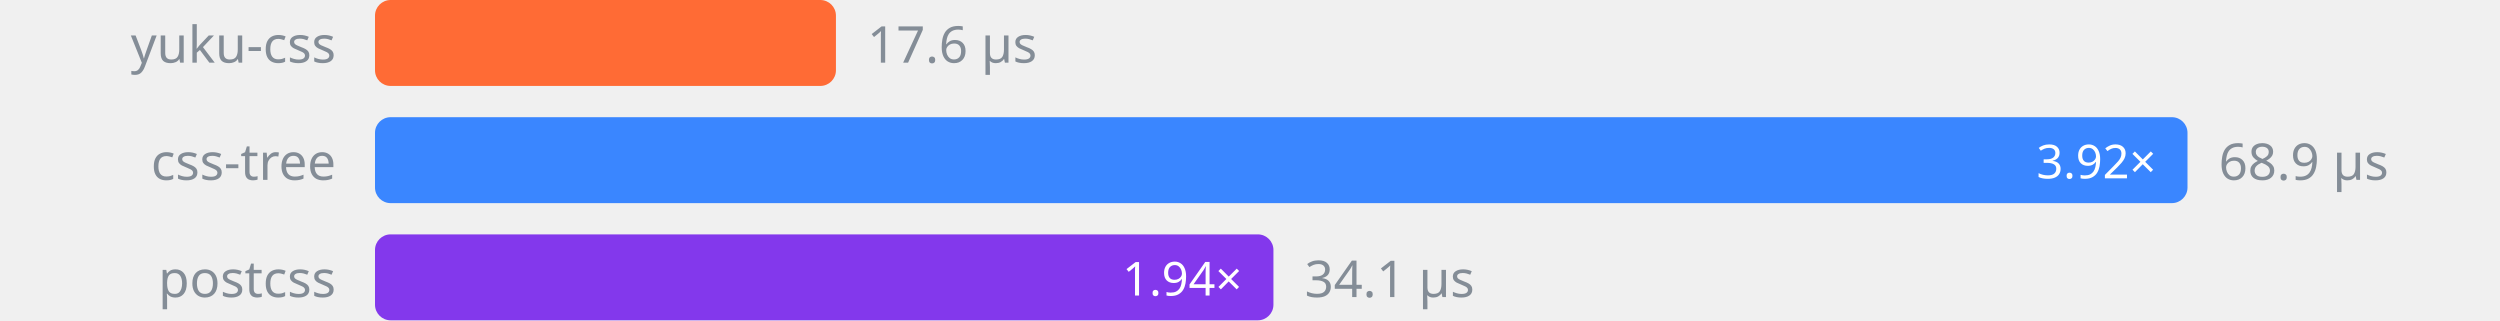
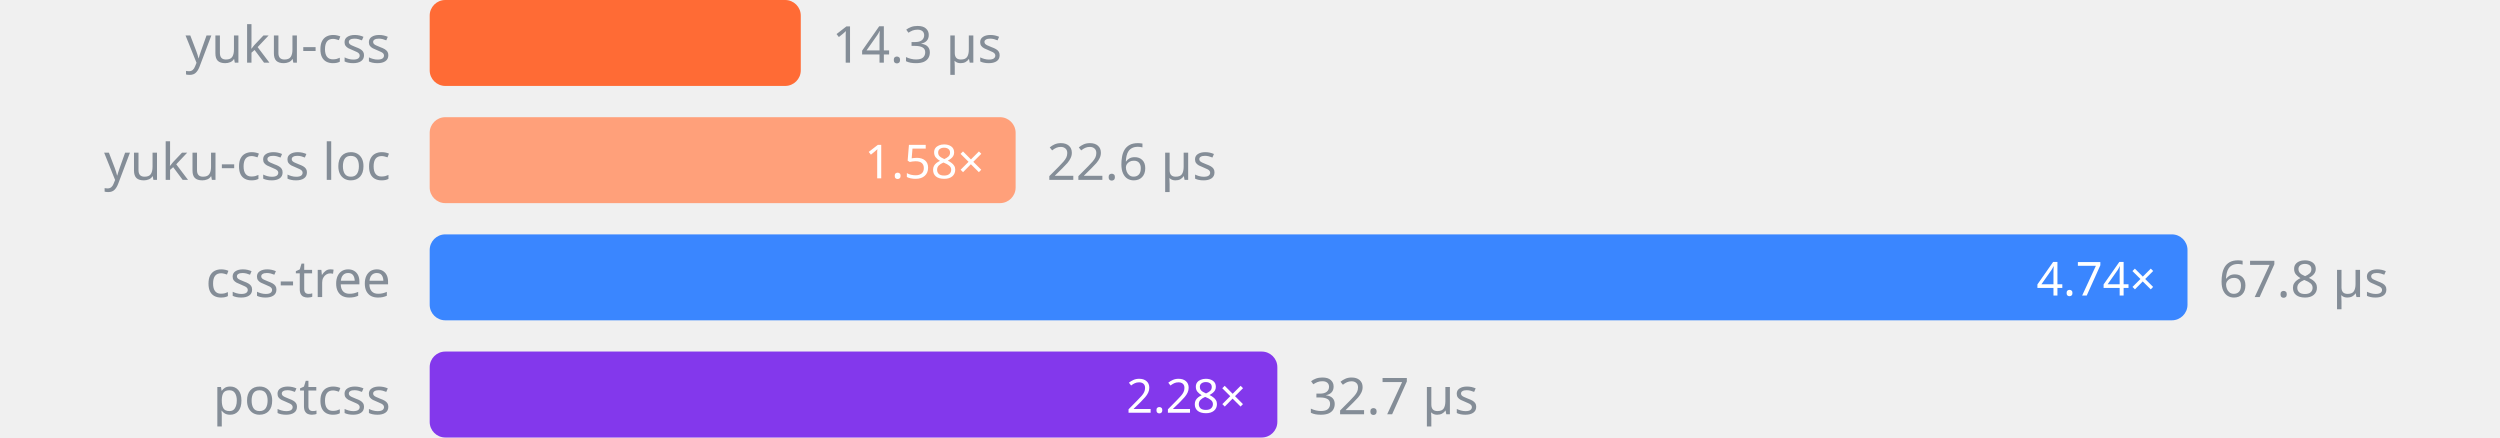
- <svg xmlns="http://www.w3.org/2000/svg" width="640" height="82" viewBox="0 0 640 82">
+ <svg xmlns="http://www.w3.org/2000/svg" width="640" height="112" viewBox="0 0 640 112">
  <style>
    text { font: 13px -apple-system, BlinkMacSystemFont, "Segoe UI", "Noto Sans", Helvetica, Arial, sans-serif; fill: #848d97; dominant-baseline: central; font-variant-numeric: tabular-nums }
    .ratio { font-size: 12px; fill: #fff }
  </style>
-   <text x="86" y="11" text-anchor="end">yuku-css</text>
-   <rect x="96" y="0" width="118" height="22" rx="4" fill="#FF6B35" />
-   <text x="222" y="11">17.6 µs</text>
-   <text x="86" y="41" text-anchor="end">css-tree</text>
-   <rect x="96" y="30" width="464" height="22" rx="4" fill="#3A86FF" />
-   <text x="568" y="41">68.9 µs</text>
-   <text class="ratio" x="552" y="41" text-anchor="end">3.92×</text>
-   <text x="86" y="71" text-anchor="end">postcss</text>
-   <rect x="96" y="60" width="230" height="22" rx="4" fill="#8338EC" />
-   <text x="334" y="71">34.1 µs</text>
-   <text class="ratio" x="318" y="71" text-anchor="end">1.94×</text>
+   <text x="100" y="11" text-anchor="end">yuku-css</text>
+   <rect x="110" y="0" width="95" height="22" rx="4" fill="#FF6B35" />
+   <text x="213" y="11">14.3 µs</text>
+   <text x="100" y="41" text-anchor="end">yuku-css loc</text>
+   <rect x="110" y="30" width="150" height="22" rx="4" fill="#FFA07A" />
+   <text x="268" y="41">22.6 µs</text>
+   <text class="ratio" x="252" y="41" text-anchor="end">1.58×</text>
+   <text x="100" y="71" text-anchor="end">css-tree</text>
+   <rect x="110" y="60" width="450" height="22" rx="4" fill="#3A86FF" />
+   <text x="568" y="71">67.8 µs</text>
+   <text class="ratio" x="552" y="71" text-anchor="end">4.74×</text>
+   <text x="100" y="101" text-anchor="end">postcss</text>
+   <rect x="110" y="90" width="217" height="22" rx="4" fill="#8338EC" />
+   <text x="335" y="101">32.7 µs</text>
+   <text class="ratio" x="319" y="101" text-anchor="end">2.28×</text>
</svg>
